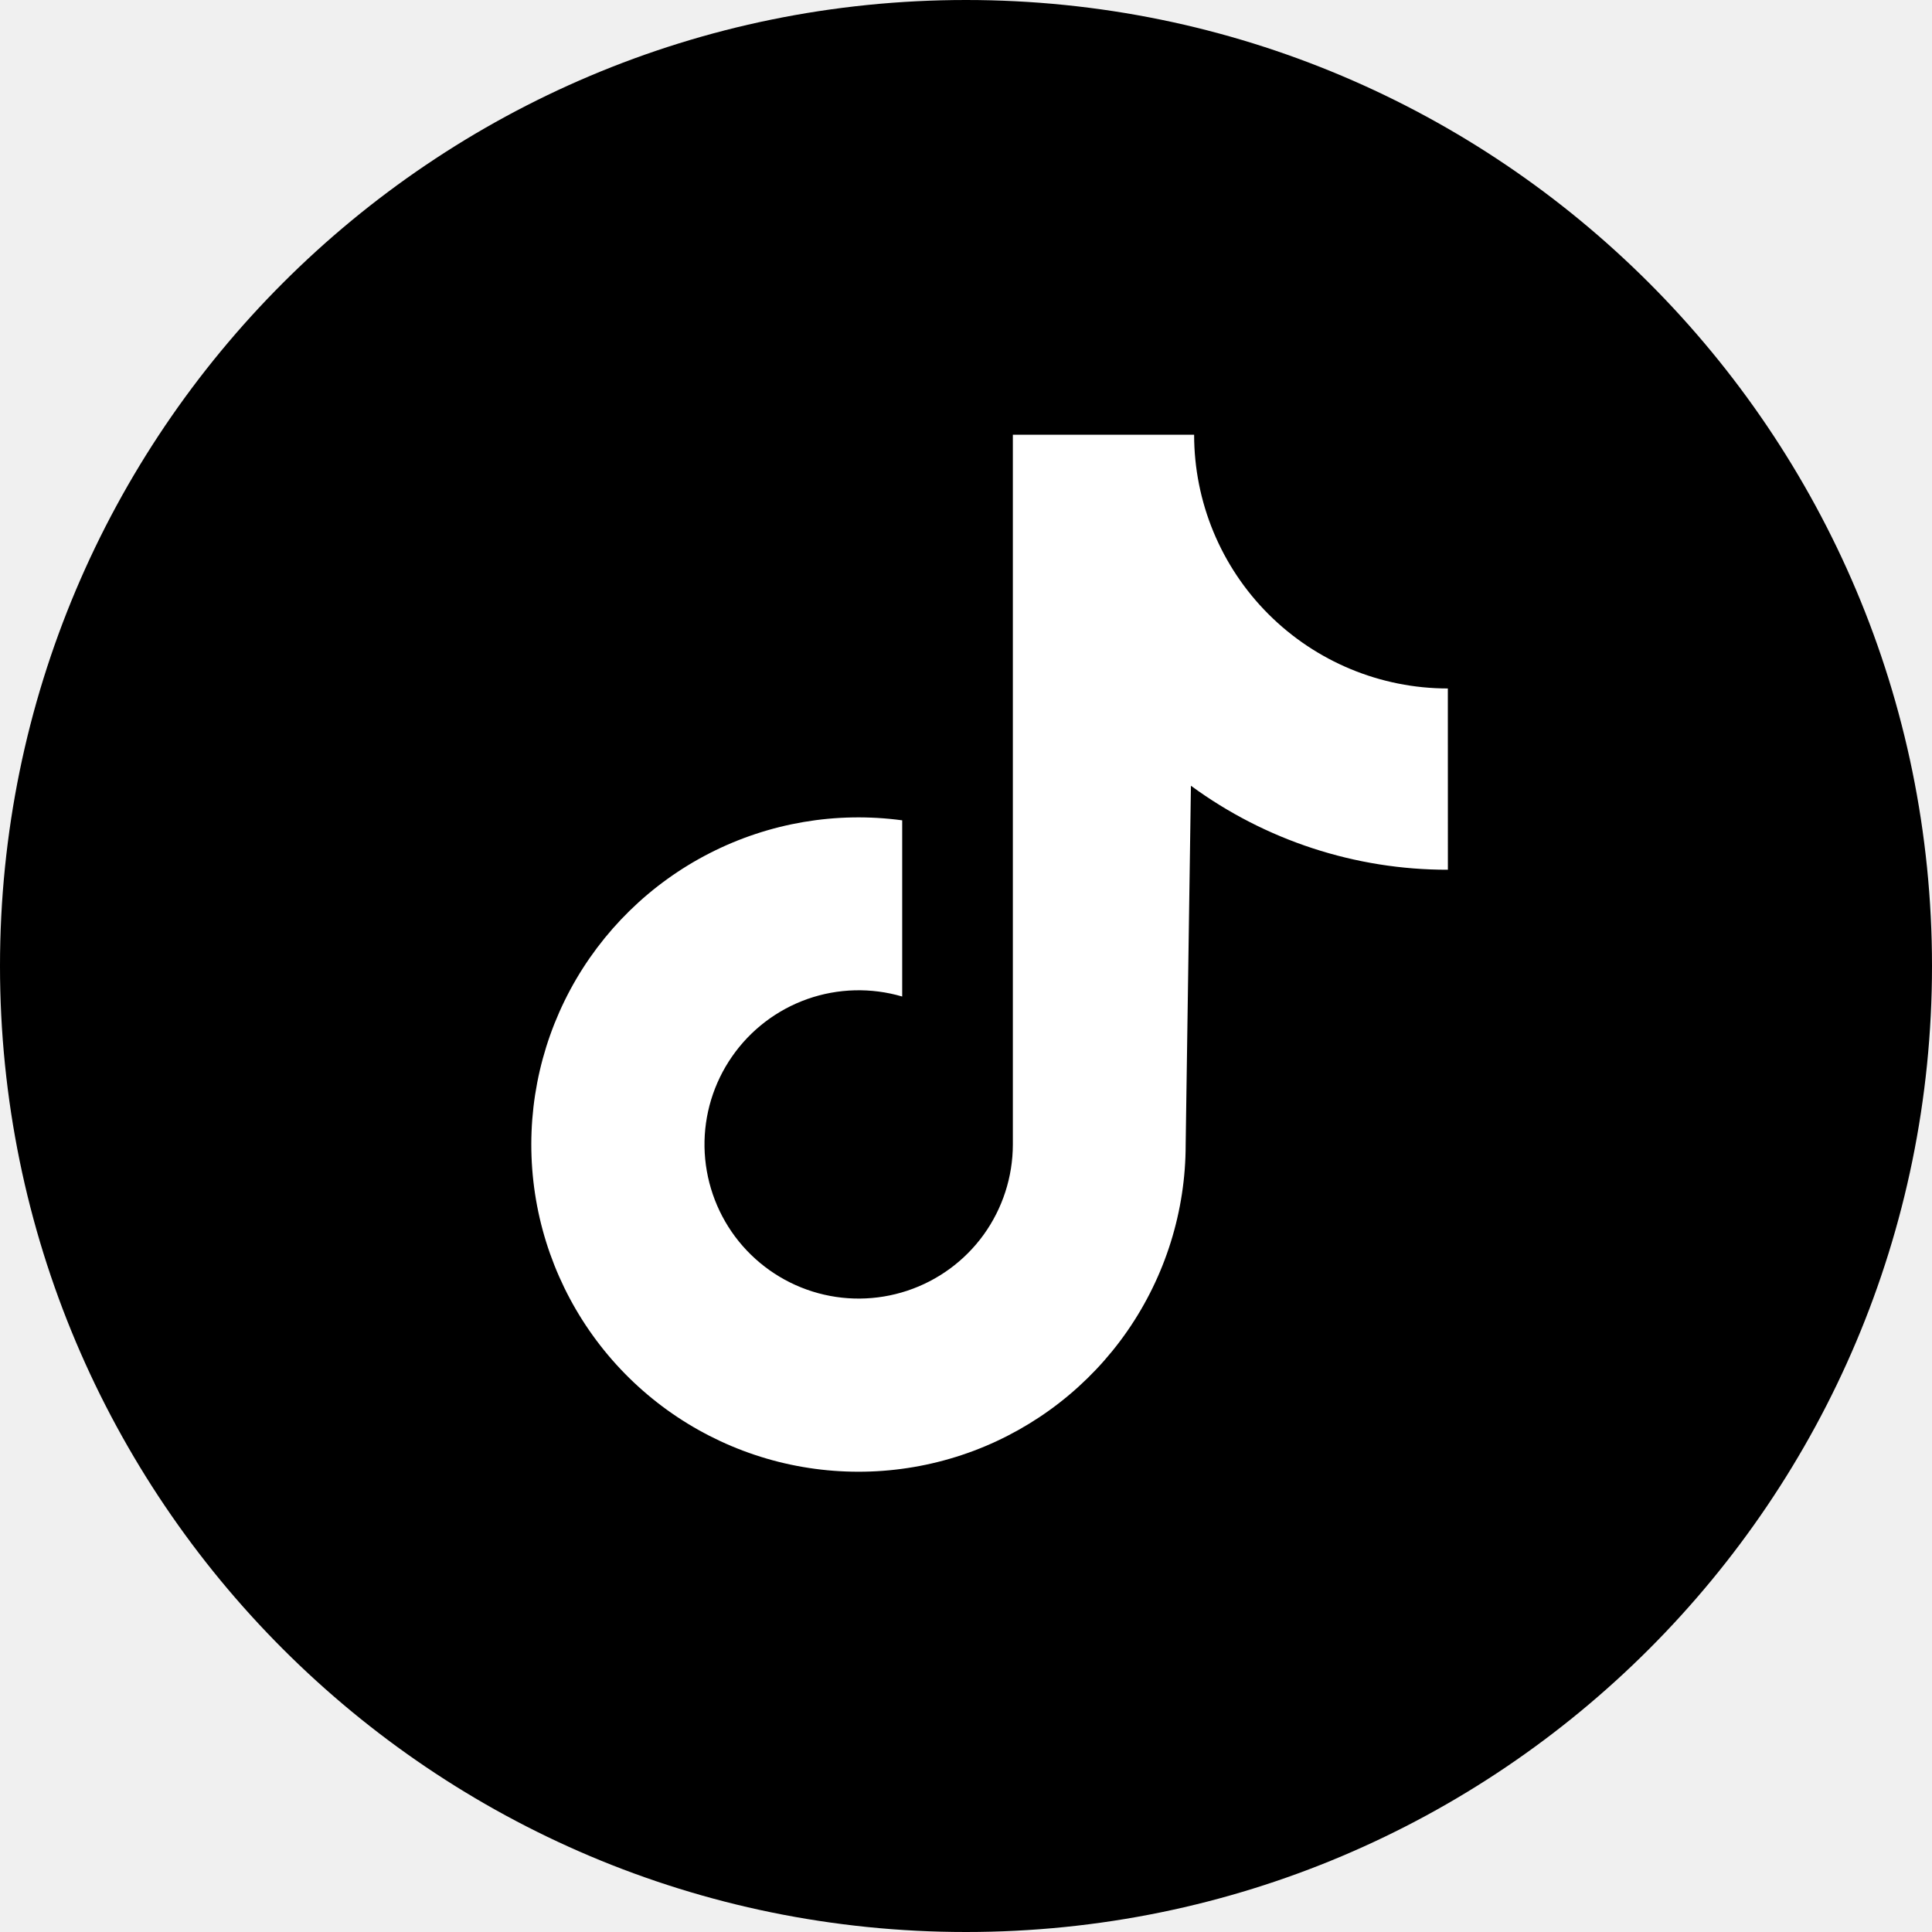
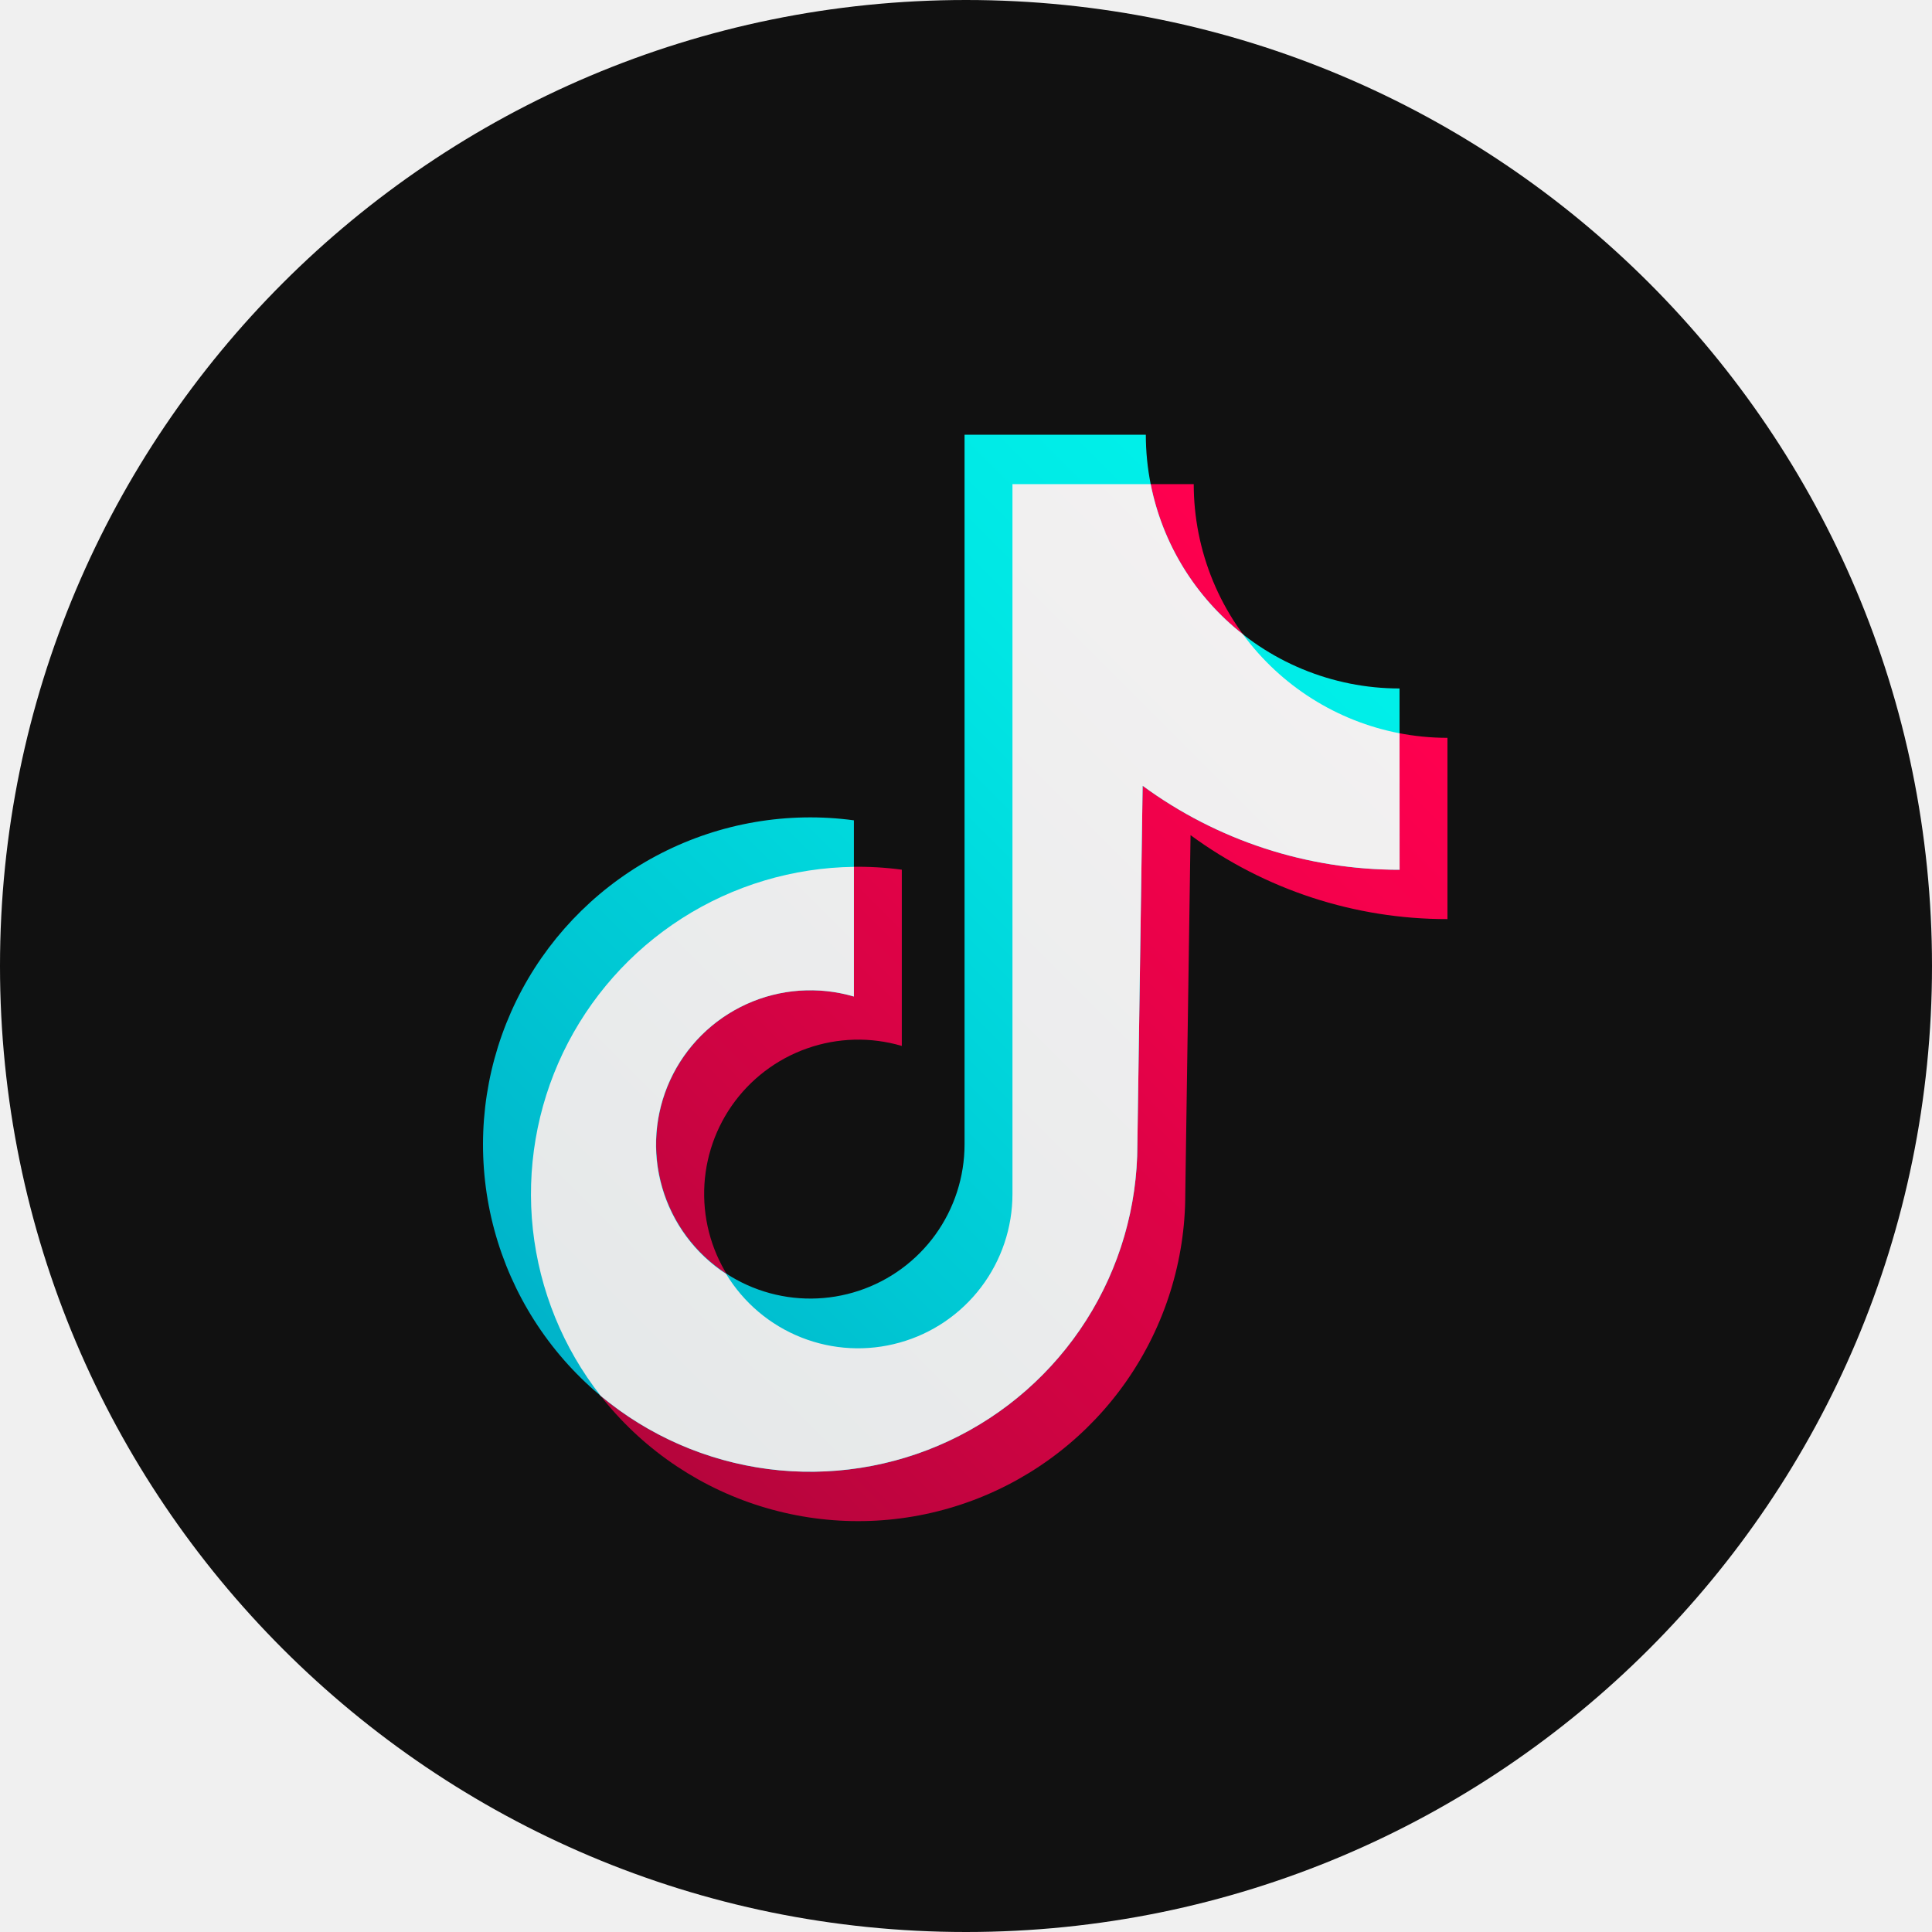
- <svg xmlns="http://www.w3.org/2000/svg" width="40" height="40" viewBox="0 0 40 40" fill="none">
-   <g clip-path="url(#clip0_3708_1287)">
-     <rect width="40" height="40" rx="20" fill="black" />
-     <path d="M29.976 14.254C28.583 14.254 27.247 13.7 26.262 12.715C25.276 11.73 24.723 10.393 24.723 9H20.97V23.697C20.969 24.367 20.757 25.02 20.365 25.564C19.972 26.107 19.419 26.512 18.783 26.723C18.147 26.934 17.46 26.94 16.821 26.739C16.182 26.538 15.622 26.141 15.221 25.605C14.82 25.068 14.598 24.418 14.586 23.748C14.575 23.078 14.775 22.422 15.158 21.872C15.54 21.322 16.086 20.906 16.718 20.683C17.35 20.461 18.036 20.443 18.679 20.632V16.984C17.313 16.799 15.923 17.036 14.695 17.663C13.468 18.289 12.46 19.276 11.807 20.49C11.155 21.704 10.888 23.088 11.043 24.458C11.198 25.828 11.767 27.117 12.674 28.155C13.581 29.193 14.783 29.929 16.12 30.266C17.457 30.602 18.864 30.523 20.155 30.039C21.445 29.554 22.557 28.688 23.342 27.555C24.127 26.421 24.548 25.076 24.548 23.697L24.657 16.268C26.2 17.4 28.064 18.01 29.977 18.007L29.976 14.254Z" fill="white" />
+ <svg xmlns="http://www.w3.org/2000/svg" viewBox="0 0 40 40" fill="none">
+   <g clip-path="url(#clip0_3708_1304)">
+     <rect width="40" height="40" rx="20" fill="#111111" />
+     <path d="M29.968 15.276C29.279 15.276 28.595 15.14 27.958 14.876C27.321 14.612 26.741 14.225 26.254 13.737C25.766 13.249 25.379 12.67 25.115 12.033C24.851 11.396 24.715 10.712 24.715 10.023H20.962V24.72C20.961 25.39 20.749 26.043 20.357 26.586C19.964 27.129 19.411 27.535 18.775 27.746C18.139 27.957 17.453 27.962 16.813 27.762C16.174 27.561 15.614 27.164 15.213 26.627C14.812 26.09 14.59 25.441 14.579 24.771C14.567 24.101 14.767 23.444 15.149 22.894C15.532 22.344 16.078 21.928 16.71 21.706C17.342 21.483 18.028 21.465 18.671 21.655V18.006C17.305 17.822 15.915 18.059 14.688 18.685C13.46 19.312 12.452 20.298 11.799 21.512C11.147 22.726 10.88 24.111 11.035 25.48C11.19 26.85 11.759 28.14 12.666 29.178C13.573 30.216 14.775 30.952 16.112 31.288C17.449 31.625 18.856 31.546 20.147 31.061C21.437 30.577 22.549 29.71 23.334 28.577C24.119 27.444 24.54 26.098 24.54 24.72L24.649 17.291C26.191 18.423 28.055 19.032 29.968 19.029L29.968 15.276Z" fill="url(#paint0_linear_3708_1304)" />
+     <path d="M28.976 14.254C27.583 14.254 26.247 13.7 25.262 12.715C24.276 11.73 23.723 10.393 23.723 9H19.97V23.697C19.969 24.367 19.757 25.02 19.365 25.564C18.972 26.107 18.419 26.512 17.783 26.723C17.147 26.934 16.46 26.94 15.821 26.739C15.182 26.538 14.622 26.141 14.221 25.605C13.82 25.068 13.598 24.418 13.586 23.748C13.575 23.078 13.775 22.422 14.158 21.872C14.54 21.322 15.086 20.906 15.718 20.683C16.35 20.461 17.036 20.443 17.679 20.632V16.984C16.313 16.799 14.923 17.037 13.695 17.663C12.468 18.289 11.46 19.276 10.807 20.49C10.155 21.704 9.888 23.088 10.043 24.458C10.198 25.828 10.767 27.117 11.674 28.155C12.581 29.193 13.783 29.929 15.12 30.266C16.457 30.602 17.864 30.523 19.155 30.039C20.445 29.554 21.557 28.688 22.342 27.555C23.127 26.422 23.548 25.076 23.548 23.697L23.657 16.268C25.2 17.4 27.064 18.01 28.977 18.007L28.976 14.254Z" fill="url(#paint1_linear_3708_1304)" />
+     <path d="M28.976 15.182C27.678 14.932 26.521 14.202 25.737 13.137C24.747 12.361 24.067 11.256 23.823 10.023H20.962V24.72C20.962 25.418 20.733 26.096 20.312 26.651C19.89 27.207 19.298 27.61 18.626 27.797C17.954 27.985 17.24 27.948 16.591 27.691C15.942 27.434 15.396 26.973 15.034 26.376C14.391 25.958 13.92 25.322 13.707 24.584C13.494 23.847 13.554 23.058 13.874 22.361C14.195 21.664 14.757 21.106 15.455 20.789C16.154 20.471 16.943 20.416 17.679 20.632V17.947C16.417 17.964 15.184 18.332 14.12 19.012C13.056 19.692 12.203 20.656 11.657 21.795C11.112 22.934 10.896 24.202 11.033 25.457C11.171 26.713 11.656 27.904 12.435 28.898C13.424 29.723 14.627 30.249 15.904 30.415C17.181 30.58 18.479 30.378 19.646 29.832C20.812 29.287 21.799 28.419 22.49 27.333C23.181 26.246 23.548 24.985 23.548 23.697L23.657 16.268C25.2 17.401 27.064 18.01 28.977 18.007L28.976 15.182Z" fill="url(#paint2_linear_3708_1304)" />
  </g>
  <defs>
-     <clipPath id="clip0_3708_1287">
+     <linearGradient id="paint0_linear_3708_1304" x1="12.496" y1="29.029" x2="28.109" y2="13.416" gradientUnits="userSpaceOnUse">
+       <stop stop-color="#B5053C" />
+       <stop offset="0.233" stop-color="#C90441" />
+       <stop offset="0.737" stop-color="#F0014B" />
+       <stop offset="1" stop-color="#FF004F" />
+     </linearGradient>
+     <linearGradient id="paint1_linear_3708_1304" x1="11.272" y1="28.239" x2="27.717" y2="11.793" gradientUnits="userSpaceOnUse">
+       <stop stop-color="#00B2C9" />
+       <stop offset="0.283" stop-color="#00C8D4" />
+       <stop offset="0.741" stop-color="#00E6E4" />
+       <stop offset="1" stop-color="#00F1EA" />
+     </linearGradient>
+     <linearGradient id="paint2_linear_3708_1304" x1="2.058" y1="38.46" x2="38.461" y2="2.057" gradientUnits="userSpaceOnUse">
+       <stop stop-color="#DDE3E4" />
+       <stop offset="1" stop-color="#FCF7F7" />
+     </linearGradient>
+     <clipPath id="clip0_3708_1304">
      <rect width="40" height="40" fill="white" />
    </clipPath>
  </defs>
</svg>
